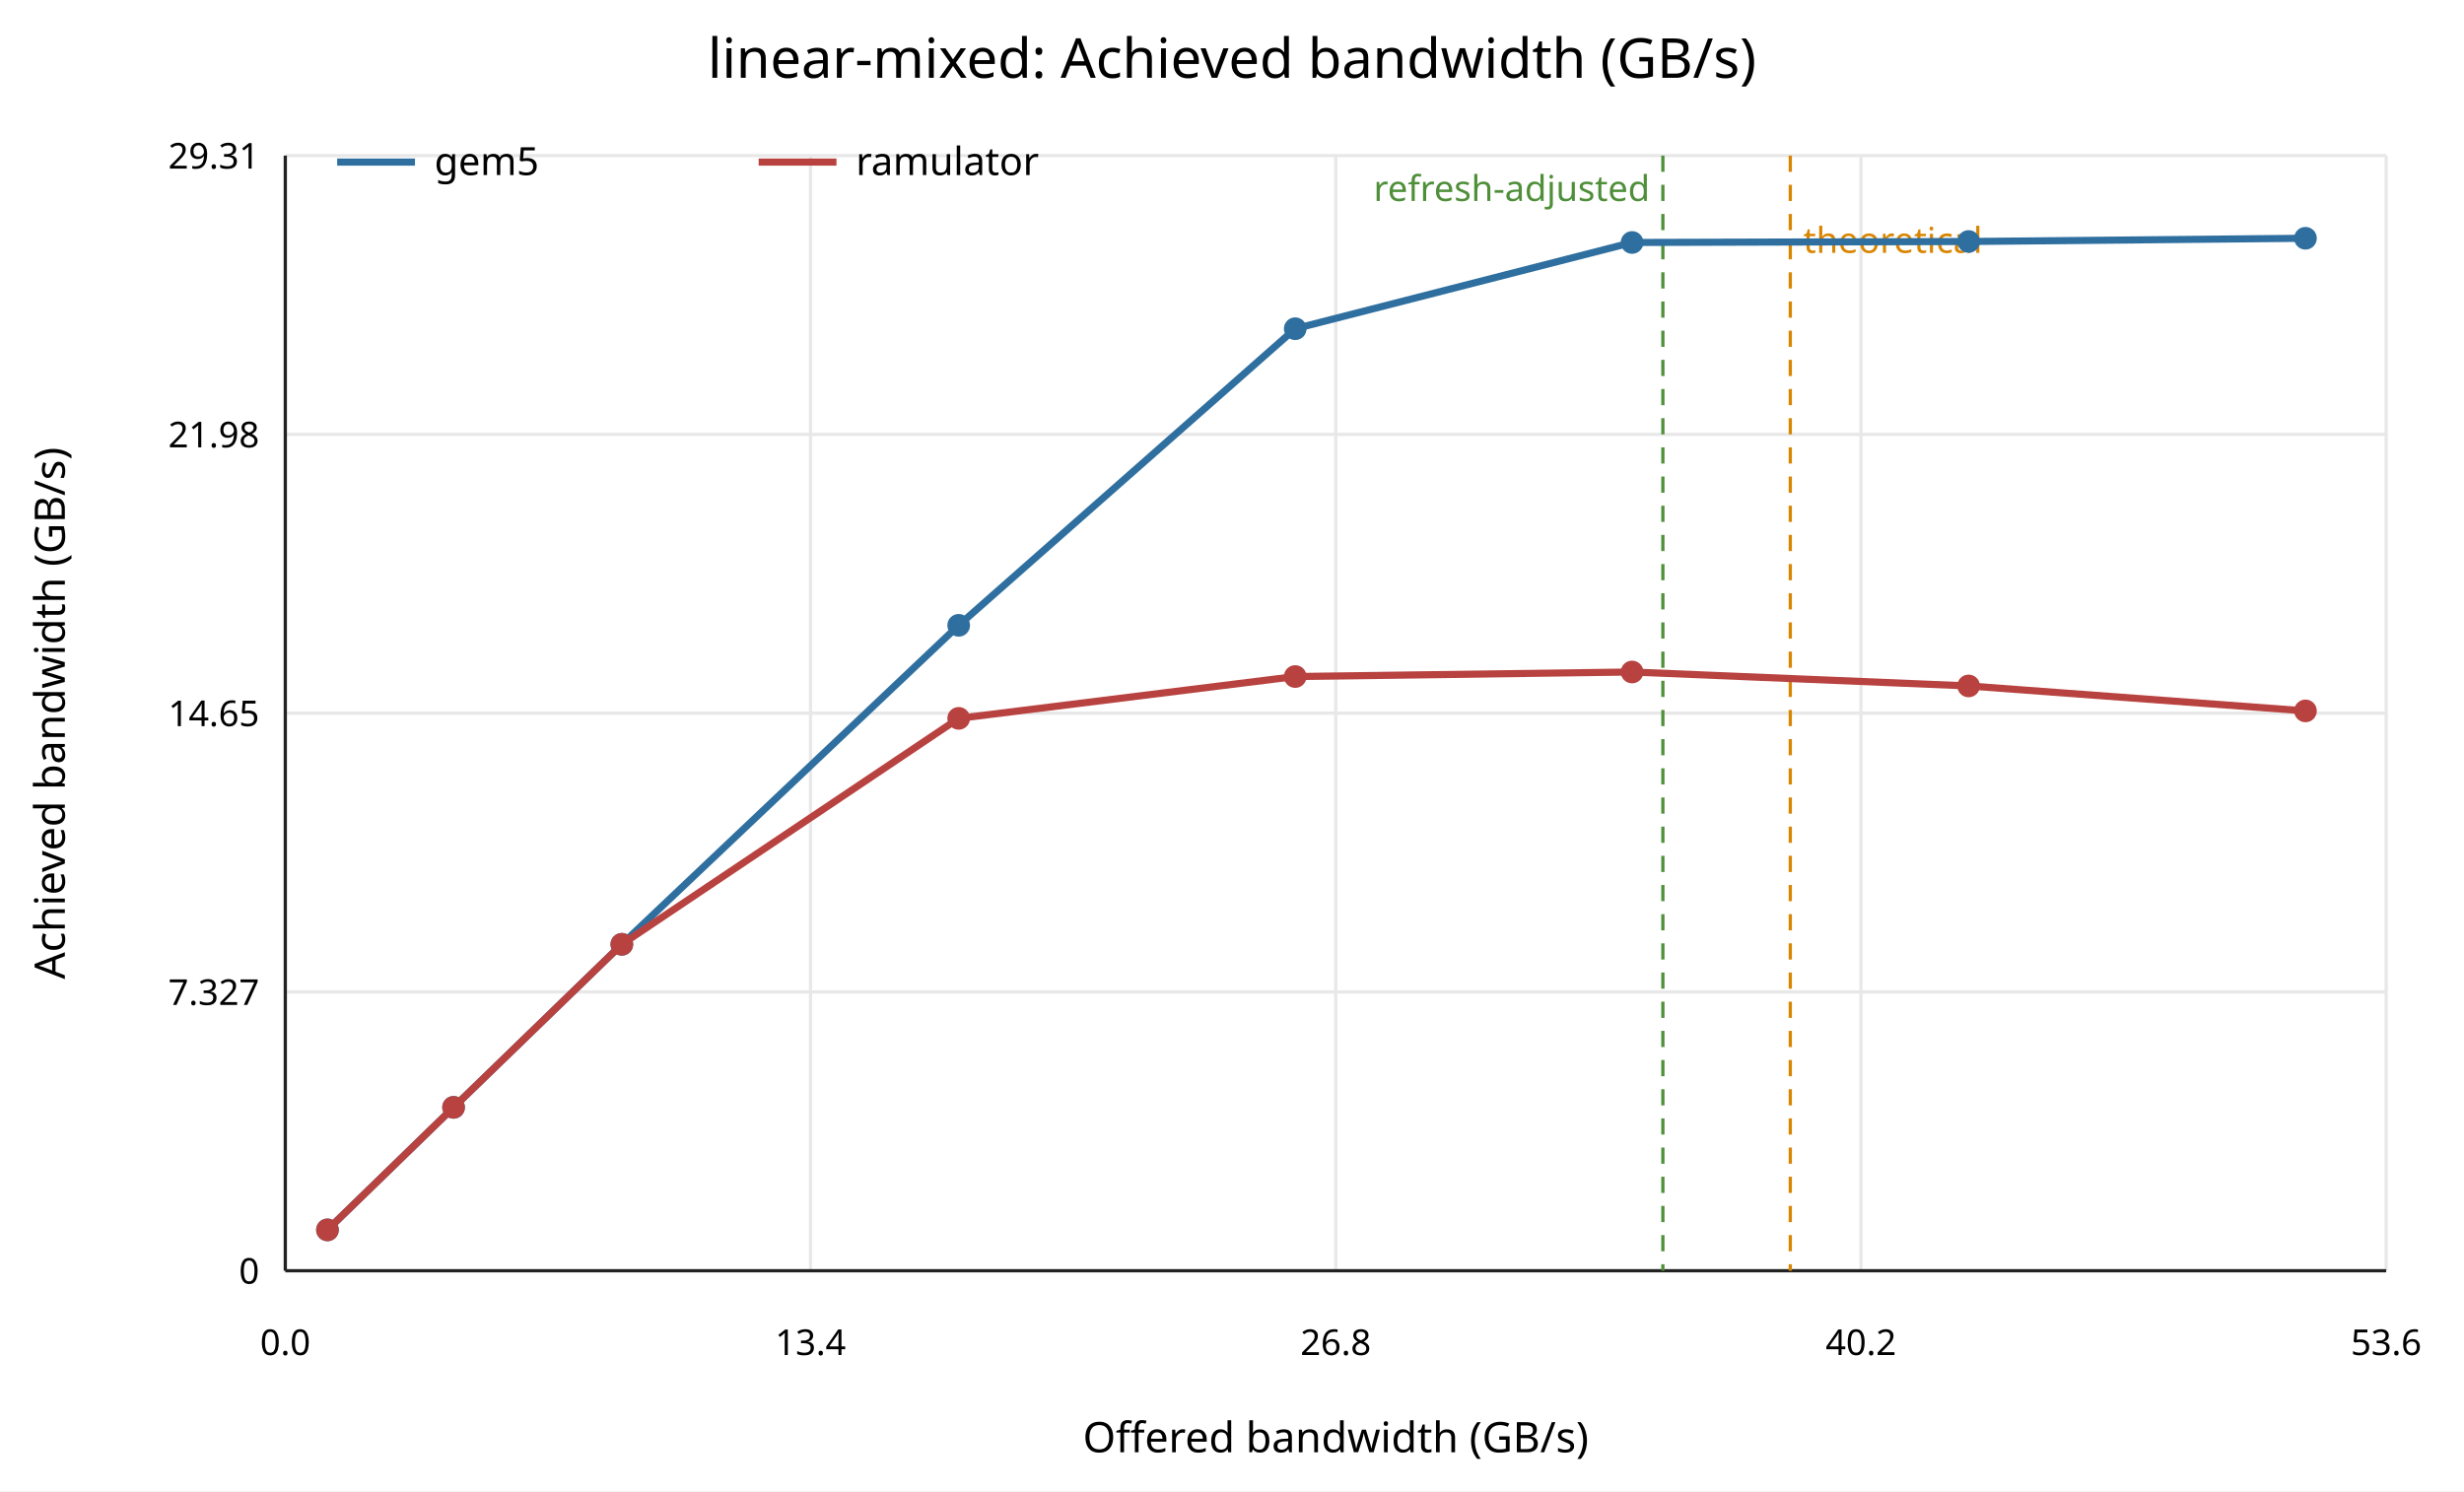
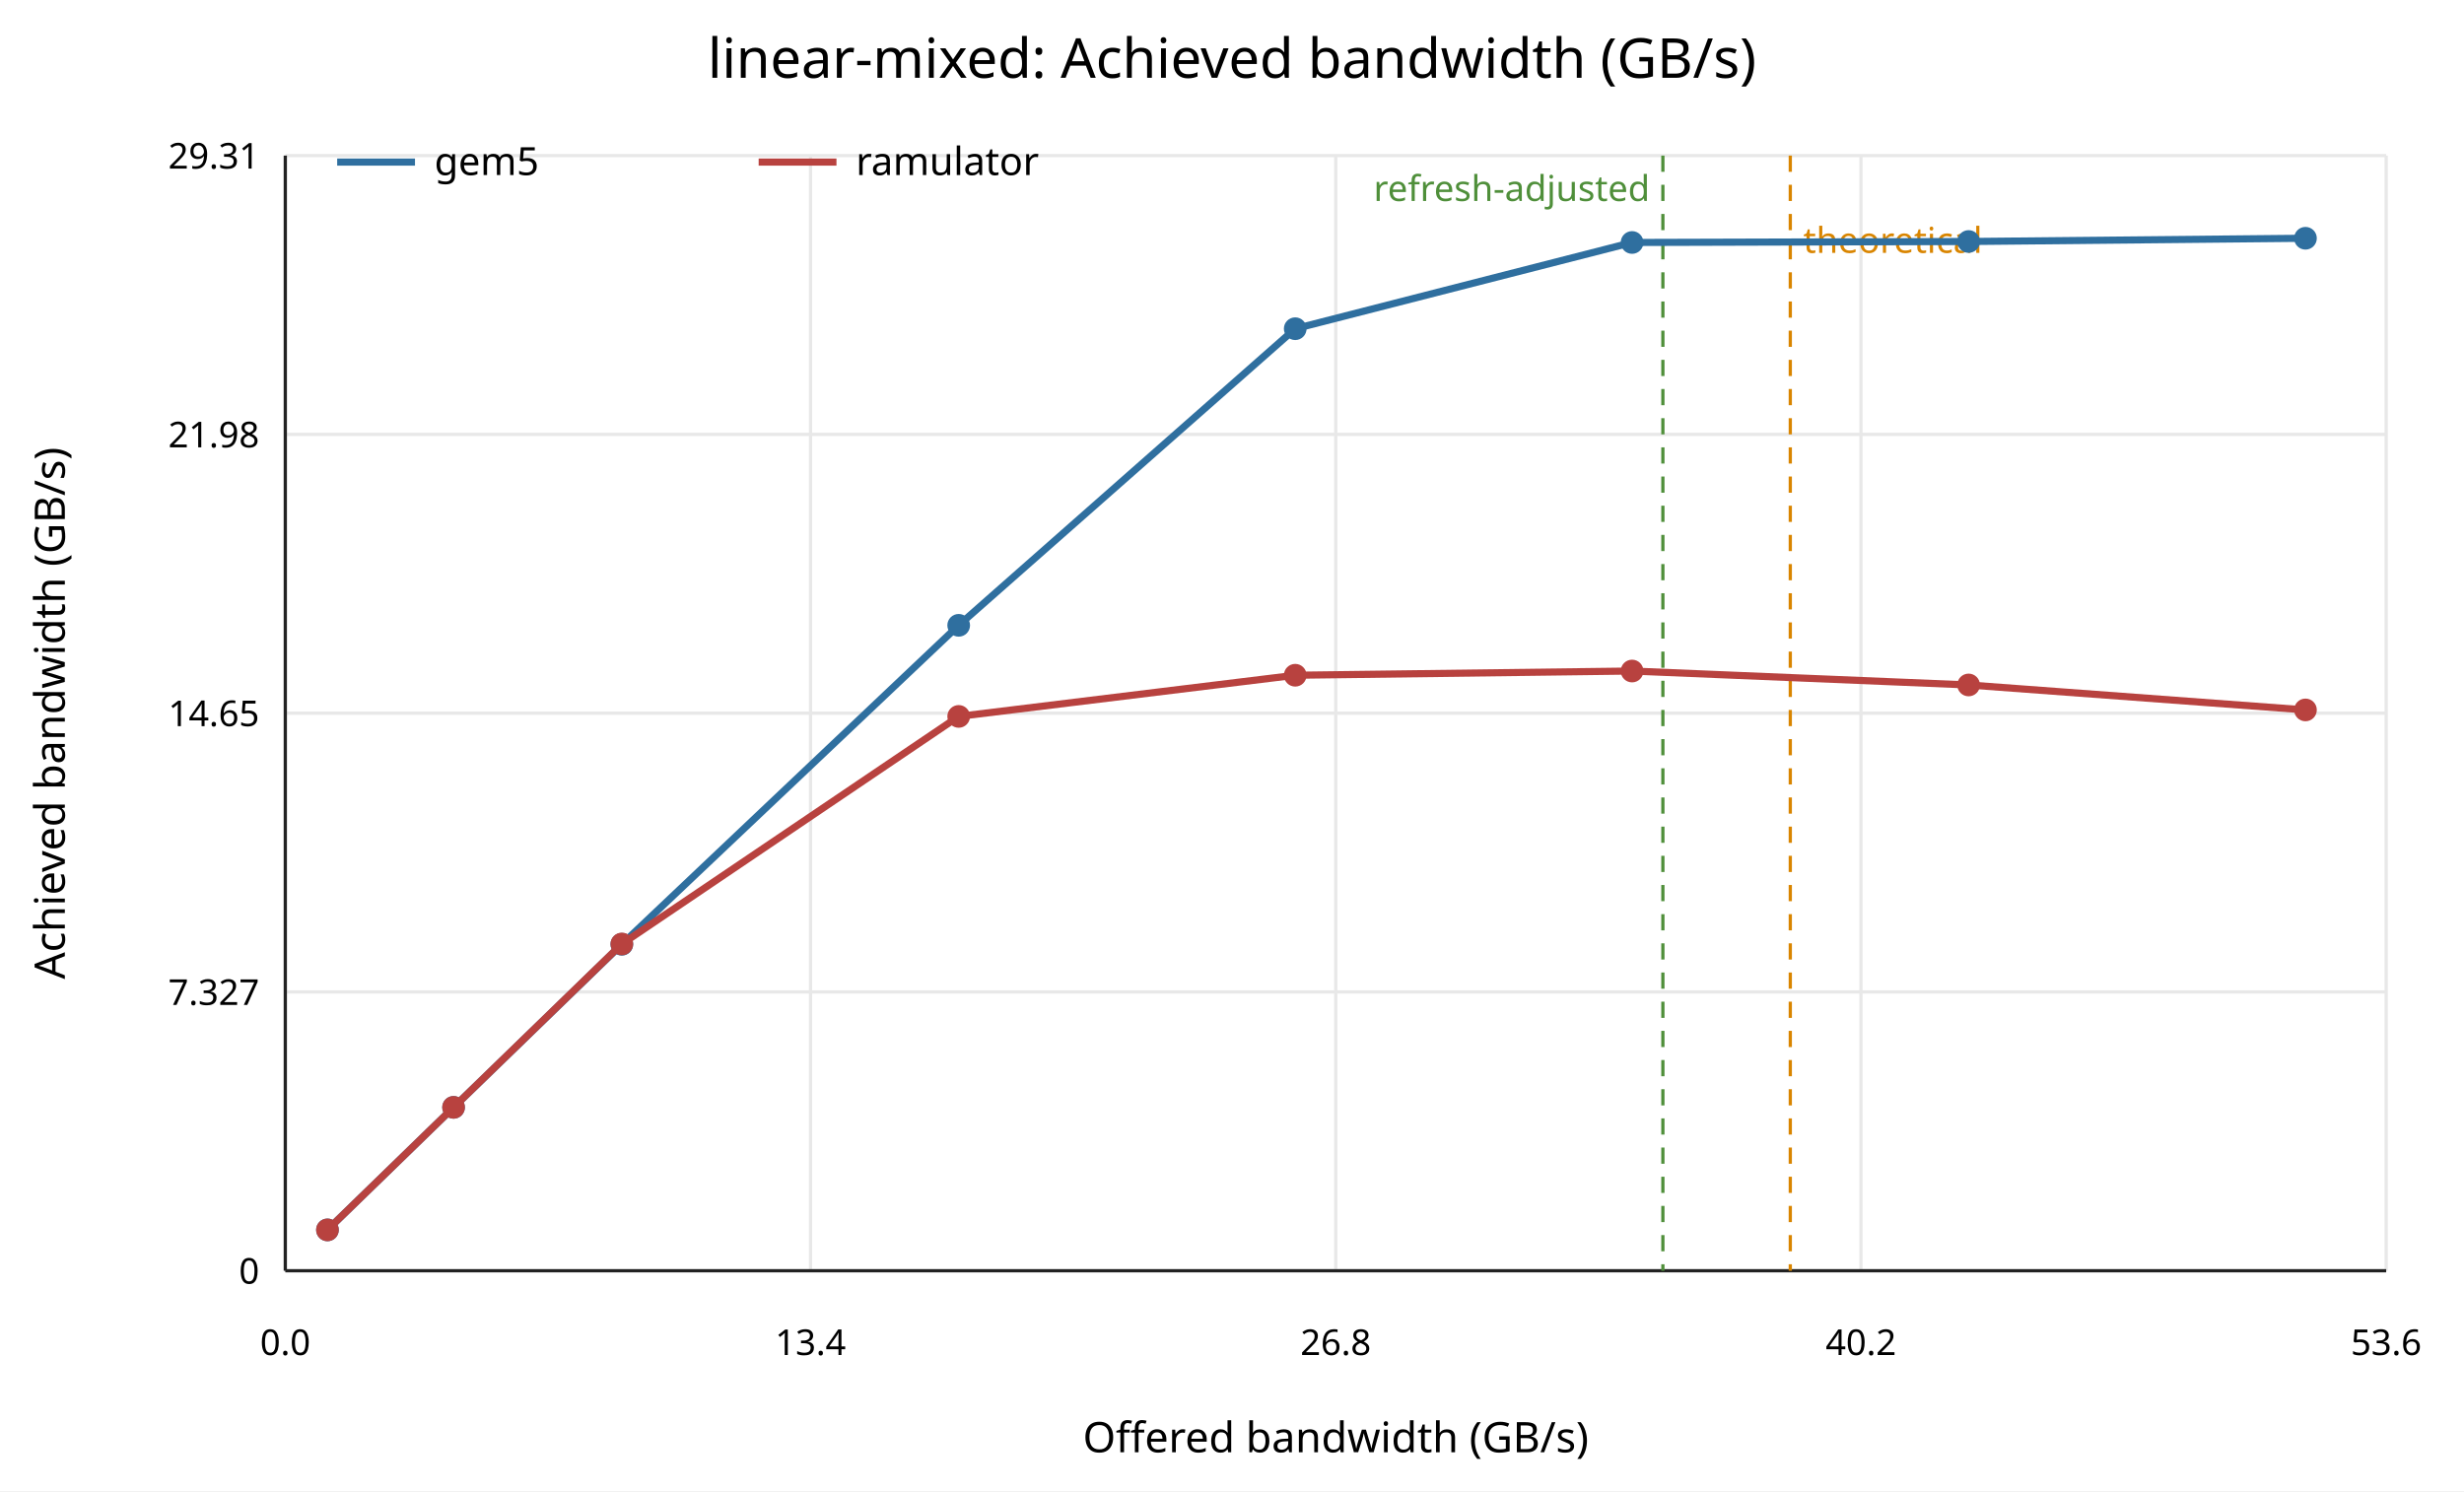
<svg xmlns="http://www.w3.org/2000/svg" width="760" height="460" viewBox="0 0 760 460">
  <rect width="100%" height="100%" fill="#ffffff" />
  <text x="380.0" y="24" text-anchor="middle" font-family="sans-serif" font-size="17">linear-mixed: Achieved bandwidth (GB/s)</text>
  <line x1="88.0" y1="48" x2="88.0" y2="392" stroke="#e8e8e8" />
  <text x="88.0" y="418" text-anchor="middle" font-family="sans-serif" font-size="11">0.0</text>
  <line x1="250.0" y1="48" x2="250.0" y2="392" stroke="#e8e8e8" />
  <text x="250.0" y="418" text-anchor="middle" font-family="sans-serif" font-size="11">13.4</text>
  <line x1="412.0" y1="48" x2="412.0" y2="392" stroke="#e8e8e8" />
  <text x="412.0" y="418" text-anchor="middle" font-family="sans-serif" font-size="11">26.8</text>
  <line x1="574.0" y1="48" x2="574.0" y2="392" stroke="#e8e8e8" />
  <text x="574.0" y="418" text-anchor="middle" font-family="sans-serif" font-size="11">40.2</text>
  <line x1="736.0" y1="48" x2="736.0" y2="392" stroke="#e8e8e8" />
  <text x="736.0" y="418" text-anchor="middle" font-family="sans-serif" font-size="11">53.6</text>
  <line x1="88" y1="392.0" x2="736" y2="392.0" stroke="#e8e8e8" />
  <text x="80" y="396.0" text-anchor="end" font-family="sans-serif" font-size="11">0</text>
  <line x1="88" y1="306.0" x2="736" y2="306.0" stroke="#e8e8e8" />
  <text x="80" y="310.0" text-anchor="end" font-family="sans-serif" font-size="11">7.327</text>
  <line x1="88" y1="220.0" x2="736" y2="220.0" stroke="#e8e8e8" />
  <text x="80" y="224.0" text-anchor="end" font-family="sans-serif" font-size="11">14.65</text>
  <line x1="88" y1="134.0" x2="736" y2="134.0" stroke="#e8e8e8" />
  <text x="80" y="138.0" text-anchor="end" font-family="sans-serif" font-size="11">21.98</text>
  <line x1="88" y1="48.0" x2="736" y2="48.0" stroke="#e8e8e8" />
  <text x="80" y="52.0" text-anchor="end" font-family="sans-serif" font-size="11">29.31</text>
  <line x1="88" y1="392" x2="736" y2="392" stroke="#222" />
  <line x1="88" y1="48" x2="88" y2="392" stroke="#222" />
  <text x="412.0" y="448" text-anchor="middle" font-family="sans-serif" font-size="13">Offered bandwidth (GB/s)</text>
  <text x="20" y="220.0" text-anchor="middle" font-family="sans-serif" font-size="13" transform="rotate(-90 20 220.0)">Achieved bandwidth (GB/s)</text>
  <line x1="512.9" y1="48" x2="512.9" y2="392" stroke="#4f8f3a" stroke-dasharray="5 4" />
  <text x="508.9" y="62" text-anchor="end" font-family="sans-serif" font-size="11" fill="#4f8f3a">refresh-adjusted</text>
  <line x1="552.2" y1="48" x2="552.2" y2="392" stroke="#d98500" stroke-dasharray="5 4" />
  <text x="556.2" y="78" text-anchor="start" font-family="sans-serif" font-size="11" fill="#d98500">theoretical</text>
  <polyline fill="none" stroke="#2f6f9f" stroke-width="2.2" points="101.0,379.4 139.9,341.6 191.8,291.3 295.7,192.9 399.5,101.4 503.4,74.8 607.2,74.5 711.1,73.5" />
  <circle cx="101.0" cy="379.4" r="3.5" fill="#2f6f9f" />
  <circle cx="139.9" cy="341.6" r="3.5" fill="#2f6f9f" />
  <circle cx="191.8" cy="291.3" r="3.5" fill="#2f6f9f" />
  <circle cx="295.7" cy="192.9" r="3.5" fill="#2f6f9f" />
  <circle cx="399.5" cy="101.4" r="3.5" fill="#2f6f9f" />
  <circle cx="503.4" cy="74.8" r="3.5" fill="#2f6f9f" />
  <circle cx="607.2" cy="74.5" r="3.5" fill="#2f6f9f" />
  <circle cx="711.1" cy="73.5" r="3.5" fill="#2f6f9f" />
  <line x1="104" y1="50" x2="128" y2="50" stroke="#2f6f9f" stroke-width="2.2" />
  <text x="134" y="54" font-family="sans-serif" font-size="12">gem5</text>
-   <polyline fill="none" stroke="#b8423f" stroke-width="2.2" points="101.0,379.4 139.9,341.6 191.8,291.3 295.7,221.6 399.5,208.7 503.4,207.3 607.2,211.6 711.1,219.3" />
+   <polyline fill="none" stroke="#b8423f" stroke-width="2.2" points="101.0,379.4 139.9,341.6 191.8,291.2 295.7,221.0 399.5,208.3 503.4,207.0 607.2,211.3 711.1,219.0" />
  <circle cx="101.0" cy="379.4" r="3.5" fill="#b8423f" />
  <circle cx="139.9" cy="341.6" r="3.5" fill="#b8423f" />
-   <circle cx="191.8" cy="291.3" r="3.5" fill="#b8423f" />
-   <circle cx="295.7" cy="221.6" r="3.5" fill="#b8423f" />
-   <circle cx="399.5" cy="208.7" r="3.5" fill="#b8423f" />
-   <circle cx="503.4" cy="207.3" r="3.5" fill="#b8423f" />
-   <circle cx="607.2" cy="211.6" r="3.5" fill="#b8423f" />
-   <circle cx="711.1" cy="219.3" r="3.5" fill="#b8423f" />
+   <circle cx="191.8" cy="291.2" r="3.5" fill="#b8423f" />
+   <circle cx="295.7" cy="221.0" r="3.5" fill="#b8423f" />
+   <circle cx="399.5" cy="208.3" r="3.5" fill="#b8423f" />
+   <circle cx="503.4" cy="207.0" r="3.5" fill="#b8423f" />
+   <circle cx="607.2" cy="211.3" r="3.5" fill="#b8423f" />
+   <circle cx="711.1" cy="219.0" r="3.5" fill="#b8423f" />
  <line x1="234" y1="50" x2="258" y2="50" stroke="#b8423f" stroke-width="2.2" />
  <text x="264" y="54" font-family="sans-serif" font-size="12">ramulator</text>
</svg>
